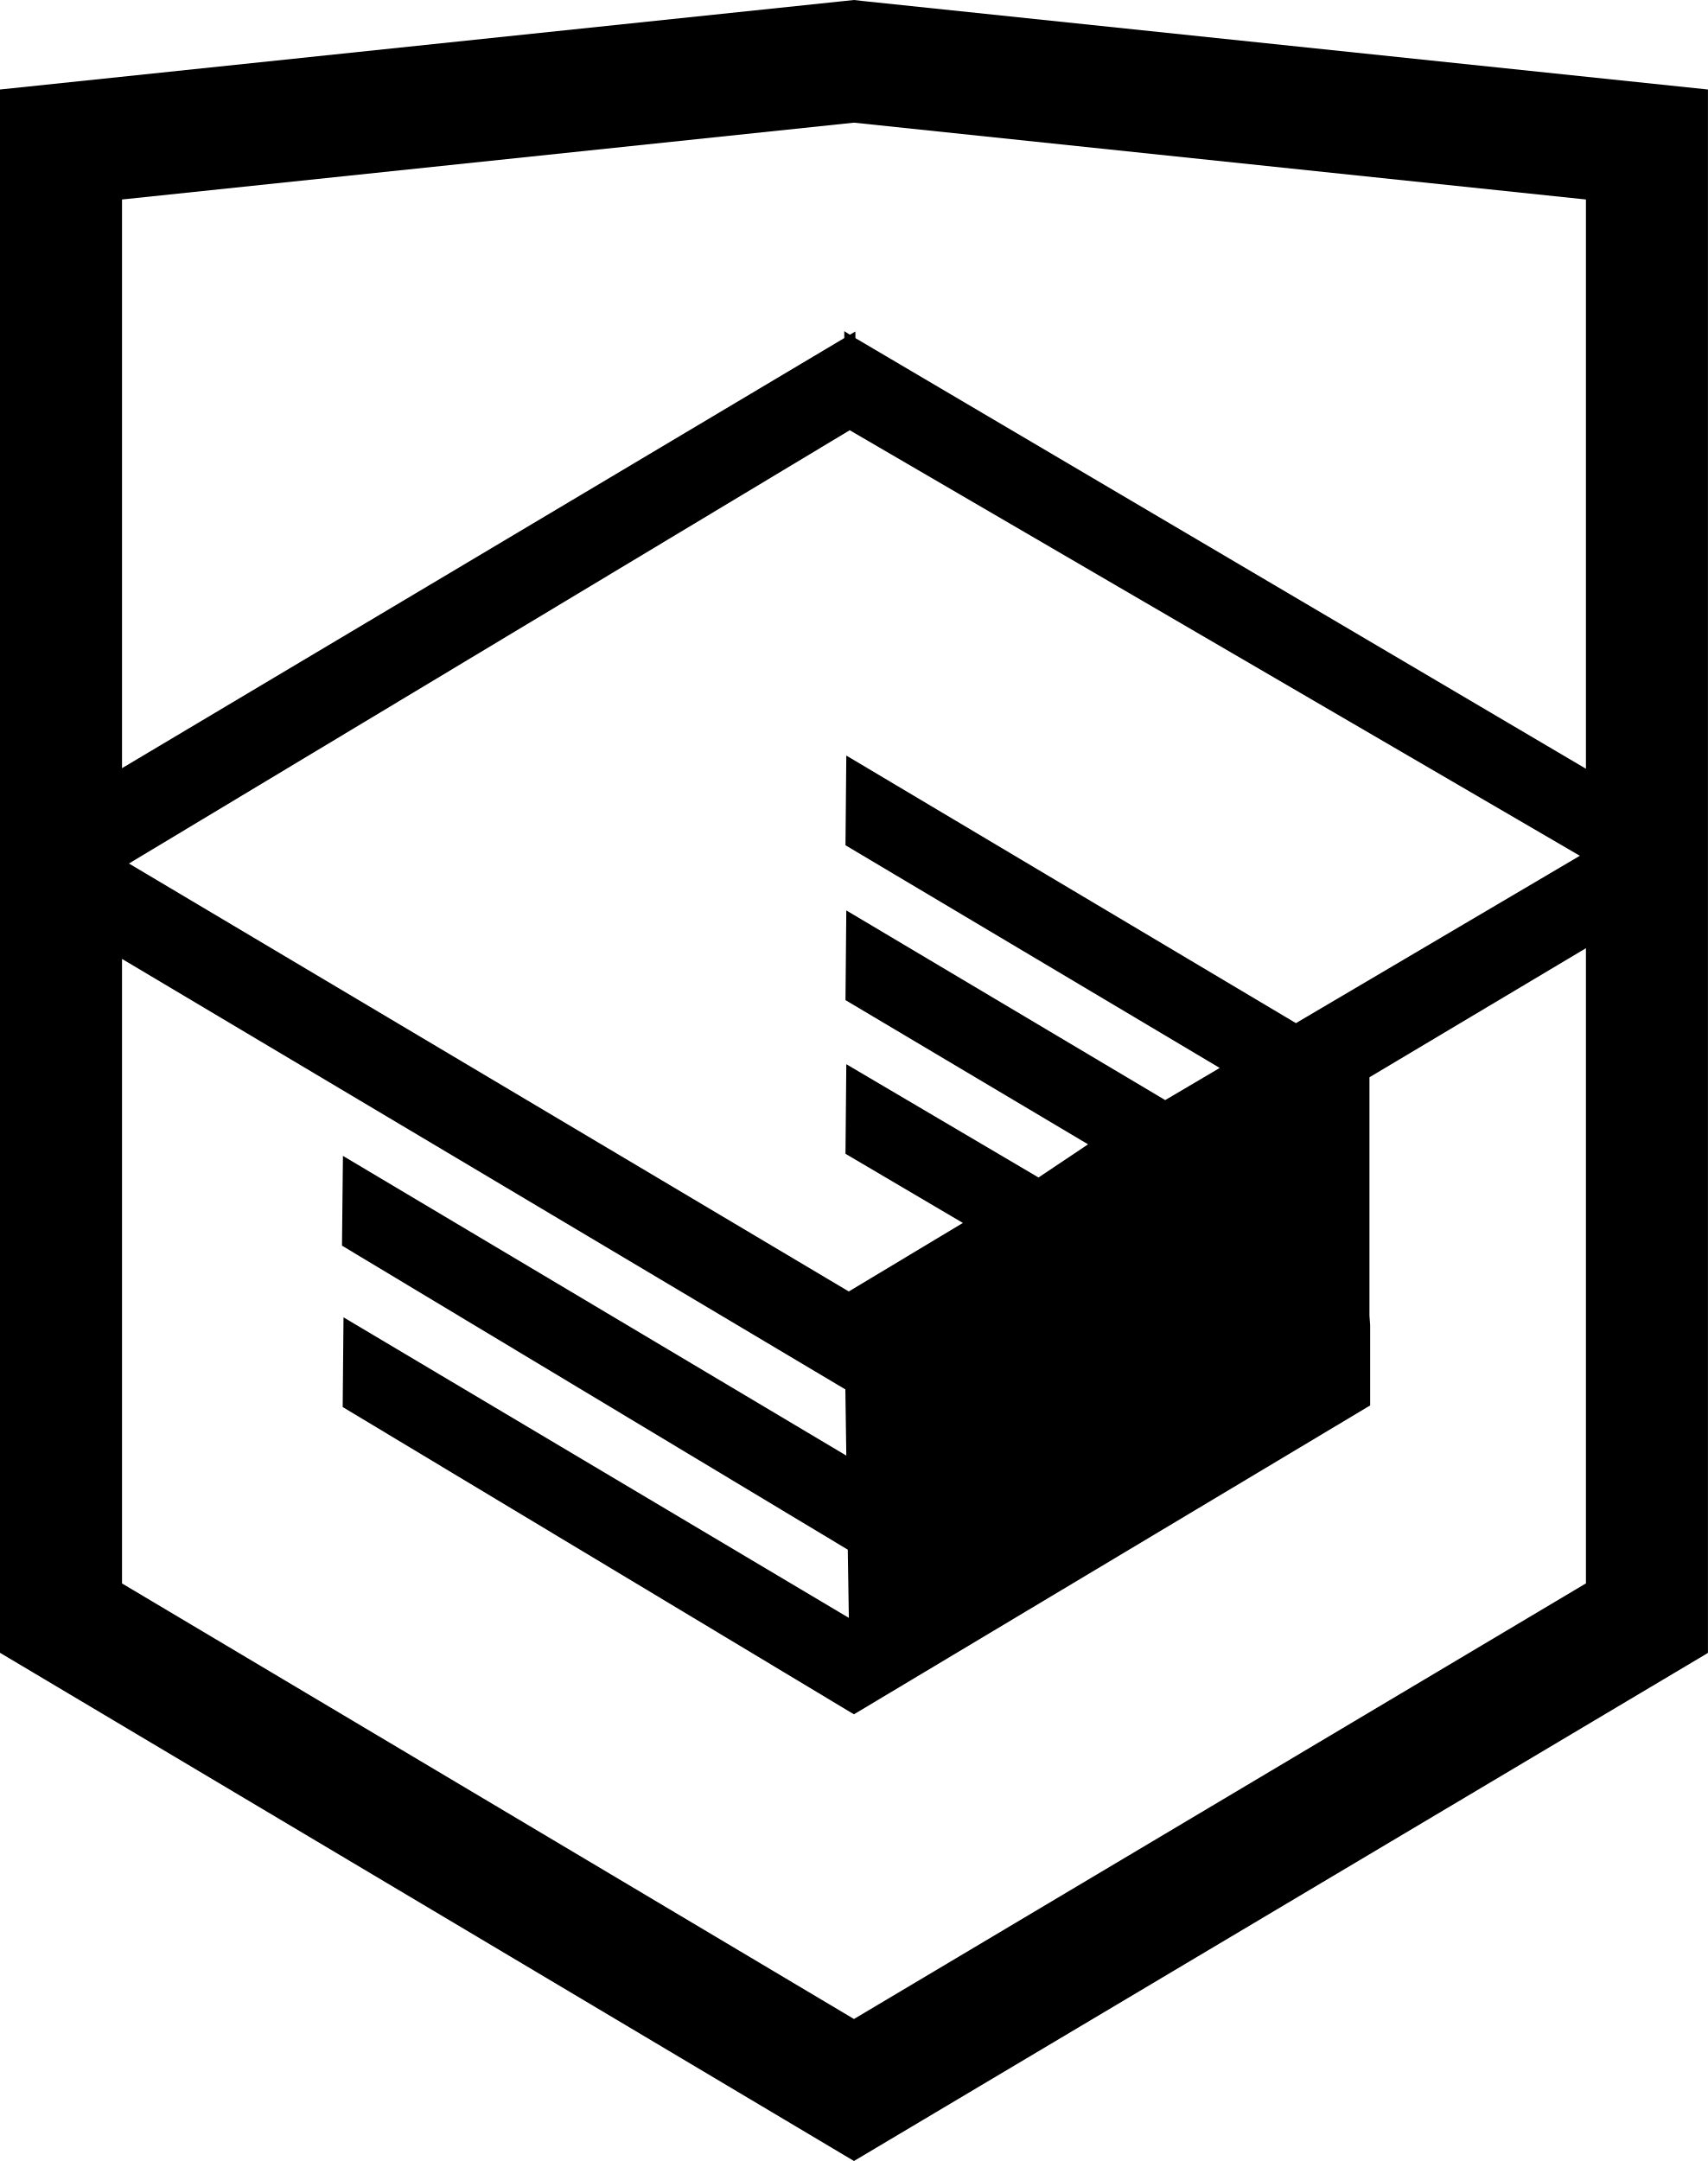
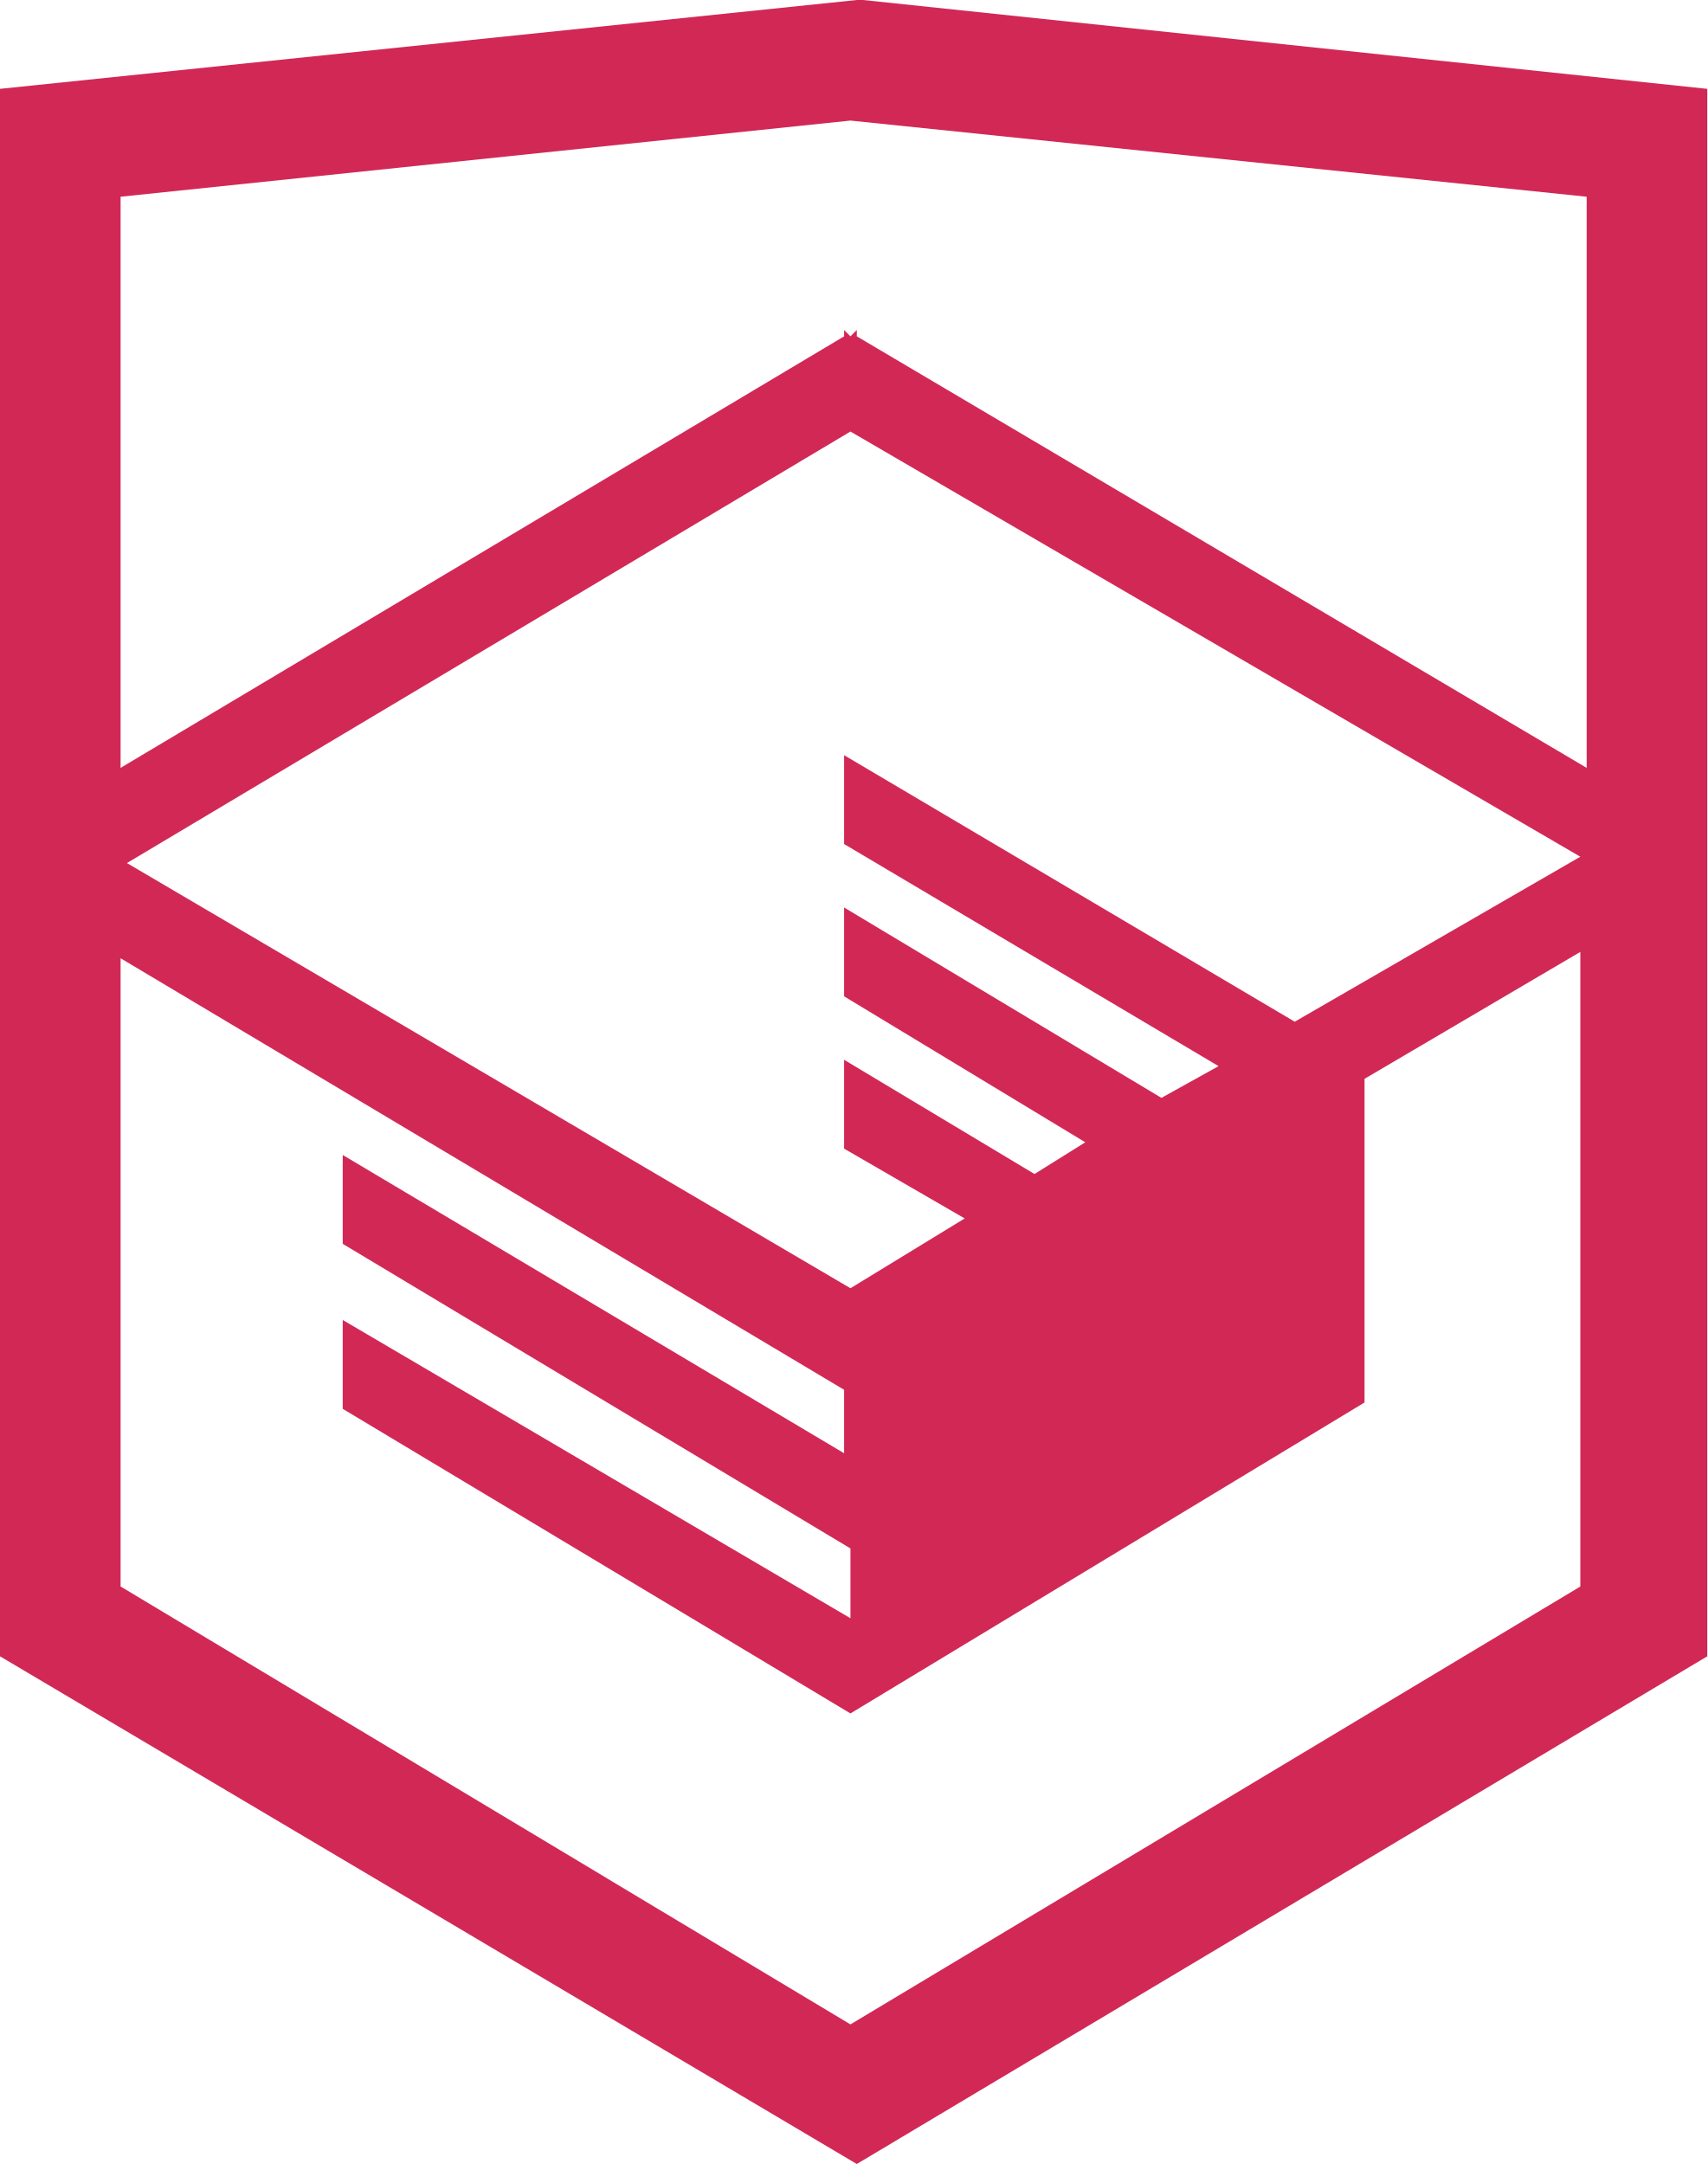
- <svg xmlns="http://www.w3.org/2000/svg" version="1.0" id="Layer_1" x="0px" y="0px" width="26.943px" height="34.09px" viewBox="0 0 26.943 34.09" enable-background="new 0 0 26.943 34.09" xml:space="preserve">
-   <path d="M13.62,0.017L13.472,0L0,1.412v24.661l13.472,8.017l13.43-7.99l0.042-0.026V1.412L13.62,0.017z M25.019,12.127L13.495,5.334  l-0.001-0.104L13.407,5.28l-0.088-0.056v0.109L1.925,12.118V3.147l11.547-1.212l11.547,1.212V12.127z M13.405,6.787L24.923,13.5  l-4.479,2.64l-7.093-4.221l-0.013,1.415l5.904,3.513l-0.86,0.507l-5.031-2.992l-0.013,1.415l3.827,2.275l-0.782,0.523l-3.032-1.787  l-0.013,1.413l1.852,1.091l-1.8,1.081L2.034,13.622L13.405,6.787z M1.925,15.127l11.411,6.791l0.015,1.044l-7.941-4.728L5.395,19.65  l7.979,4.796l0.017,1.076l-7.972-4.741l-0.013,1.415l8.021,4.821l0.045,0.026l8.143-4.872v-1.268l-0.011-0.148v-3.761l3.415-2.036  v10.02L13.472,31.85L1.925,24.979V15.127z" />
+ <svg xmlns="http://www.w3.org/2000/svg" version="1.1" id="Layer_1" x="0px" y="0px" viewBox="0 0 26.9 34.1" enable-background="new 0 0 26.9 34.1" xml:space="preserve">
+   <path fill="#D22856" d="M13.6,0l-0.1,0L0,1.4v24.7l13.5,8l13.4-8l0,0V1.4L13.6,0z M25,12.1L13.5,5.3l0-0.1l-0.1,0.1l-0.1-0.1v0.1  L1.9,12.1v-9l11.5-1.2L25,3.1C25,3.1,25,12.1,25,12.1z M13.4,6.8l11.5,6.7l-4.5,2.6l-7.1-4.2l0,1.4l5.9,3.5l-0.9,0.5l-5-3l0,1.4  l3.8,2.3l-0.8,0.5l-3-1.8l0,1.4l1.9,1.1l-1.8,1.1L2,13.6L13.4,6.8z M1.9,15.1l11.4,6.8l0,1l-7.9-4.7l0,1.4l8,4.8l0,1.1l-8-4.7l0,1.4  l8,4.8l0,0l8.1-4.9v-1.3l0-0.1V17l3.4-2v10l-11.5,6.9L1.9,25V15.1z" />
</svg>
